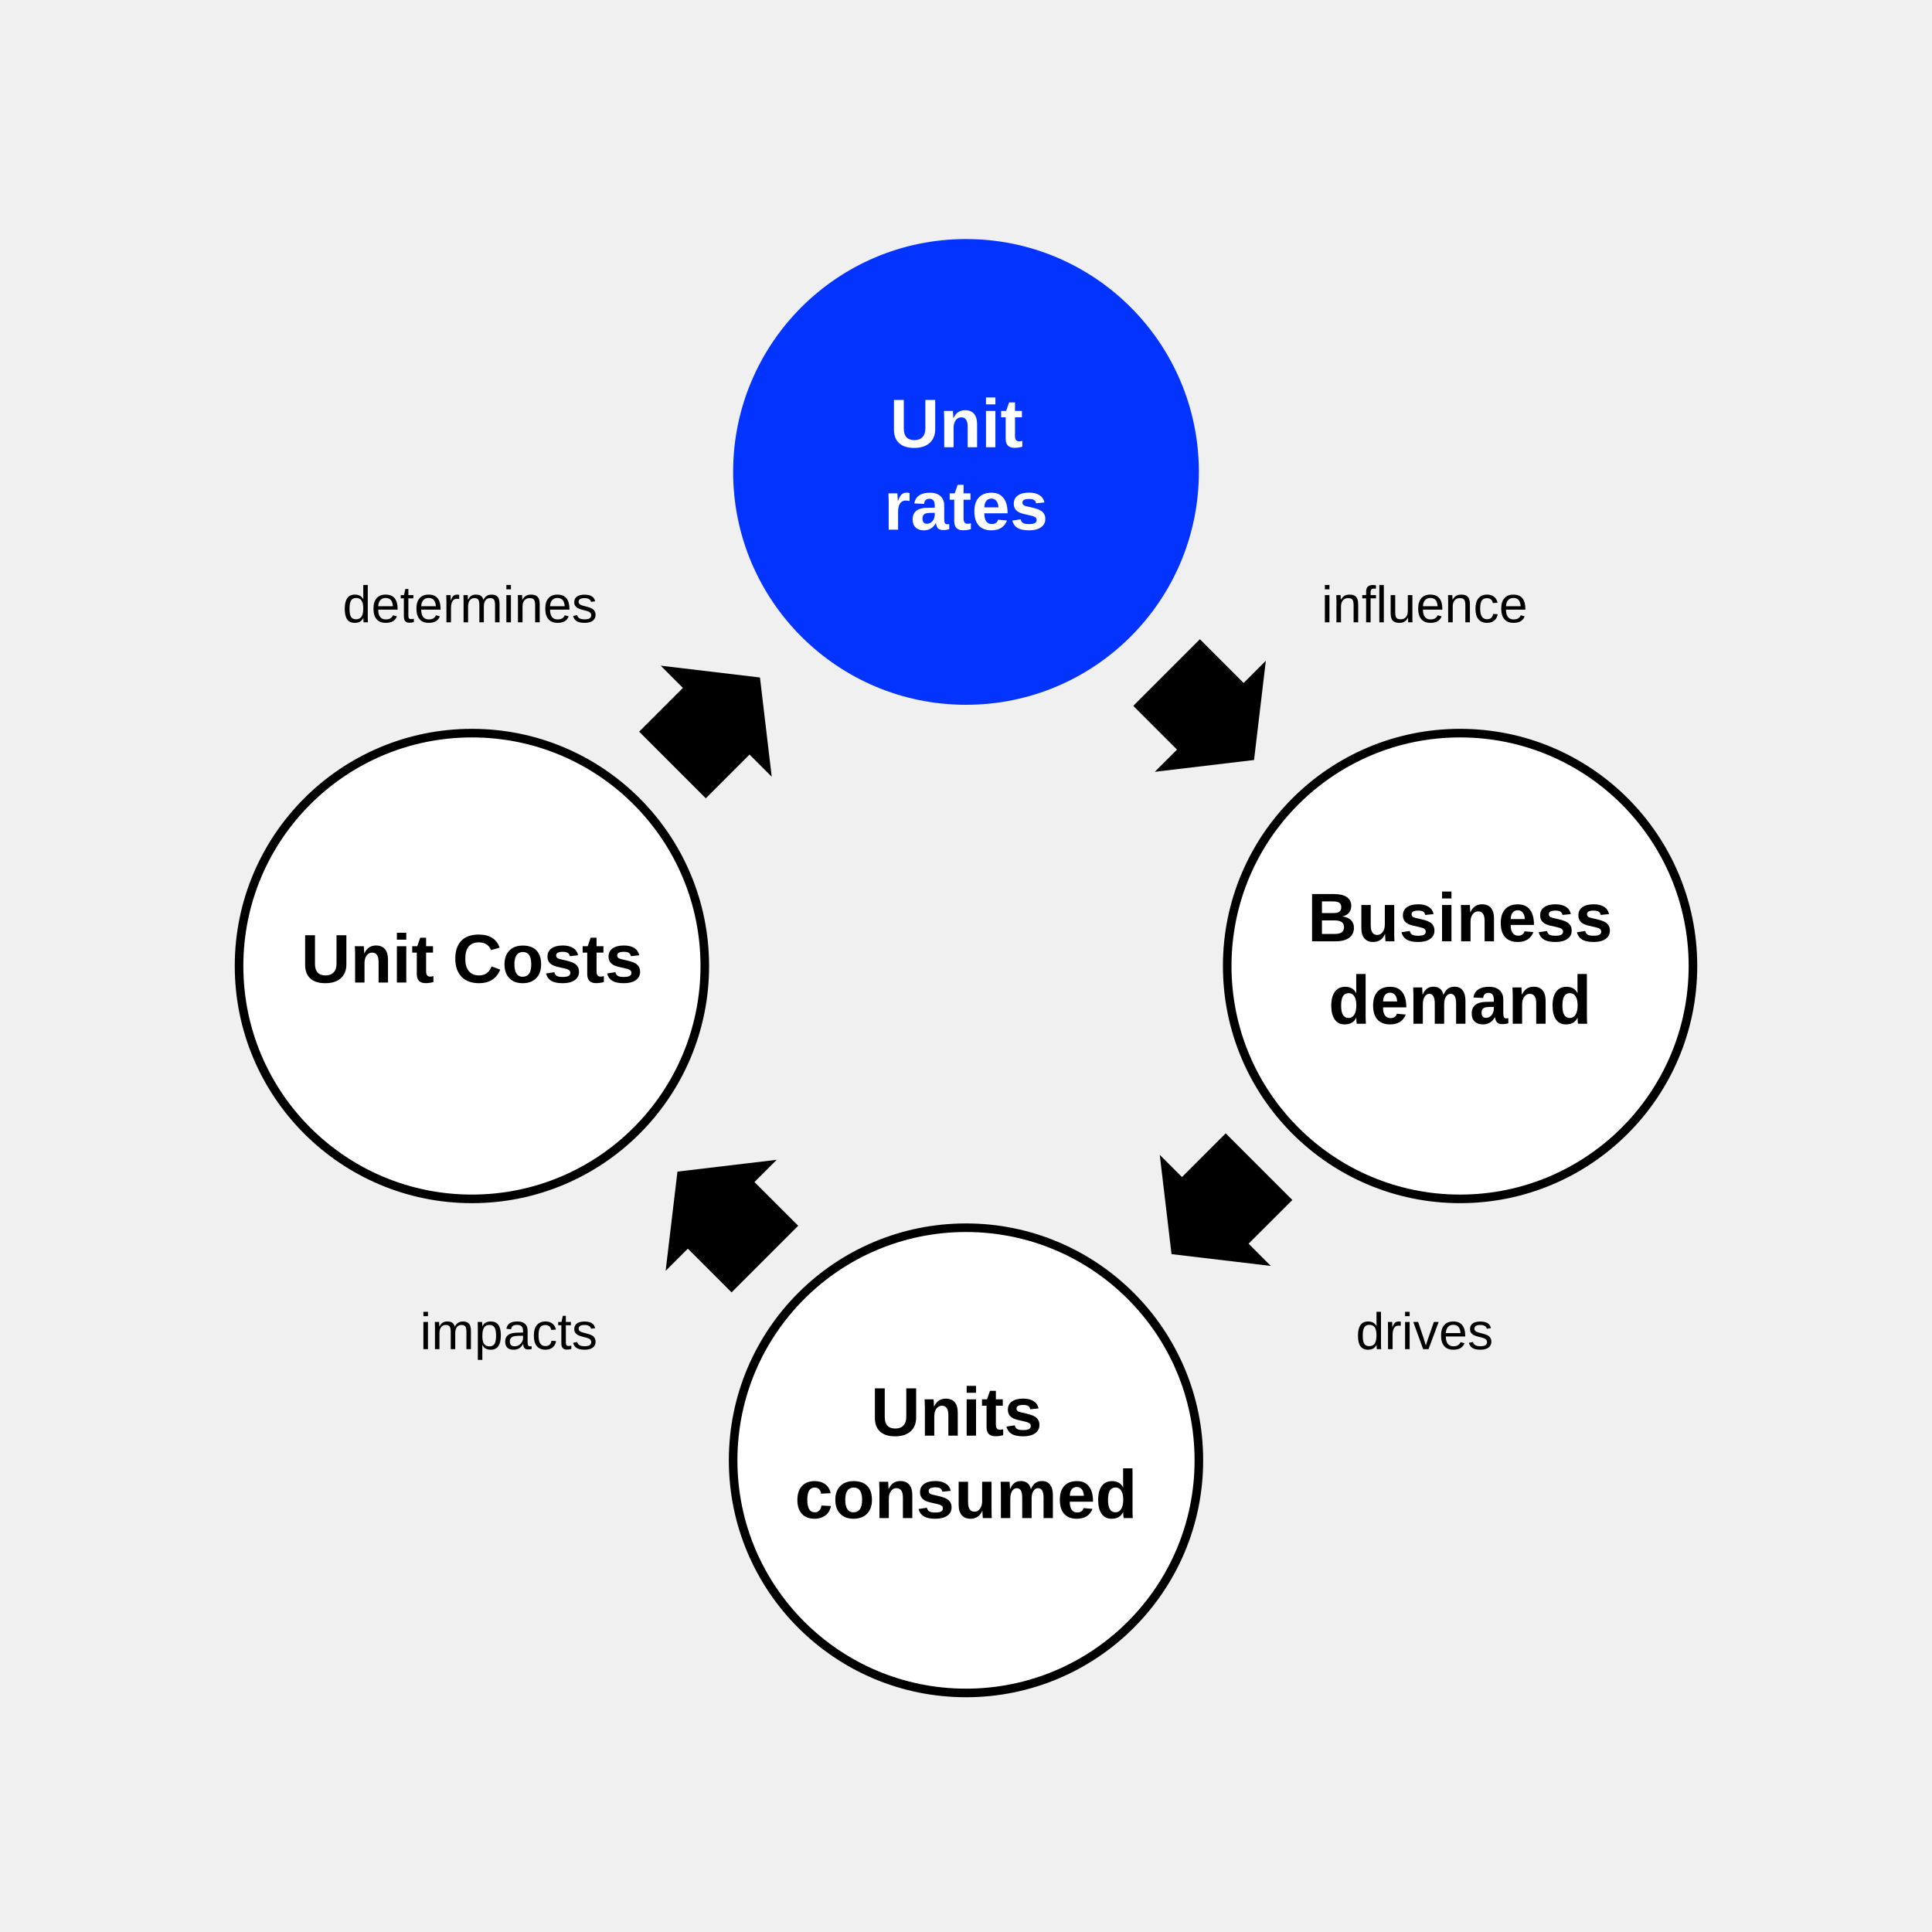
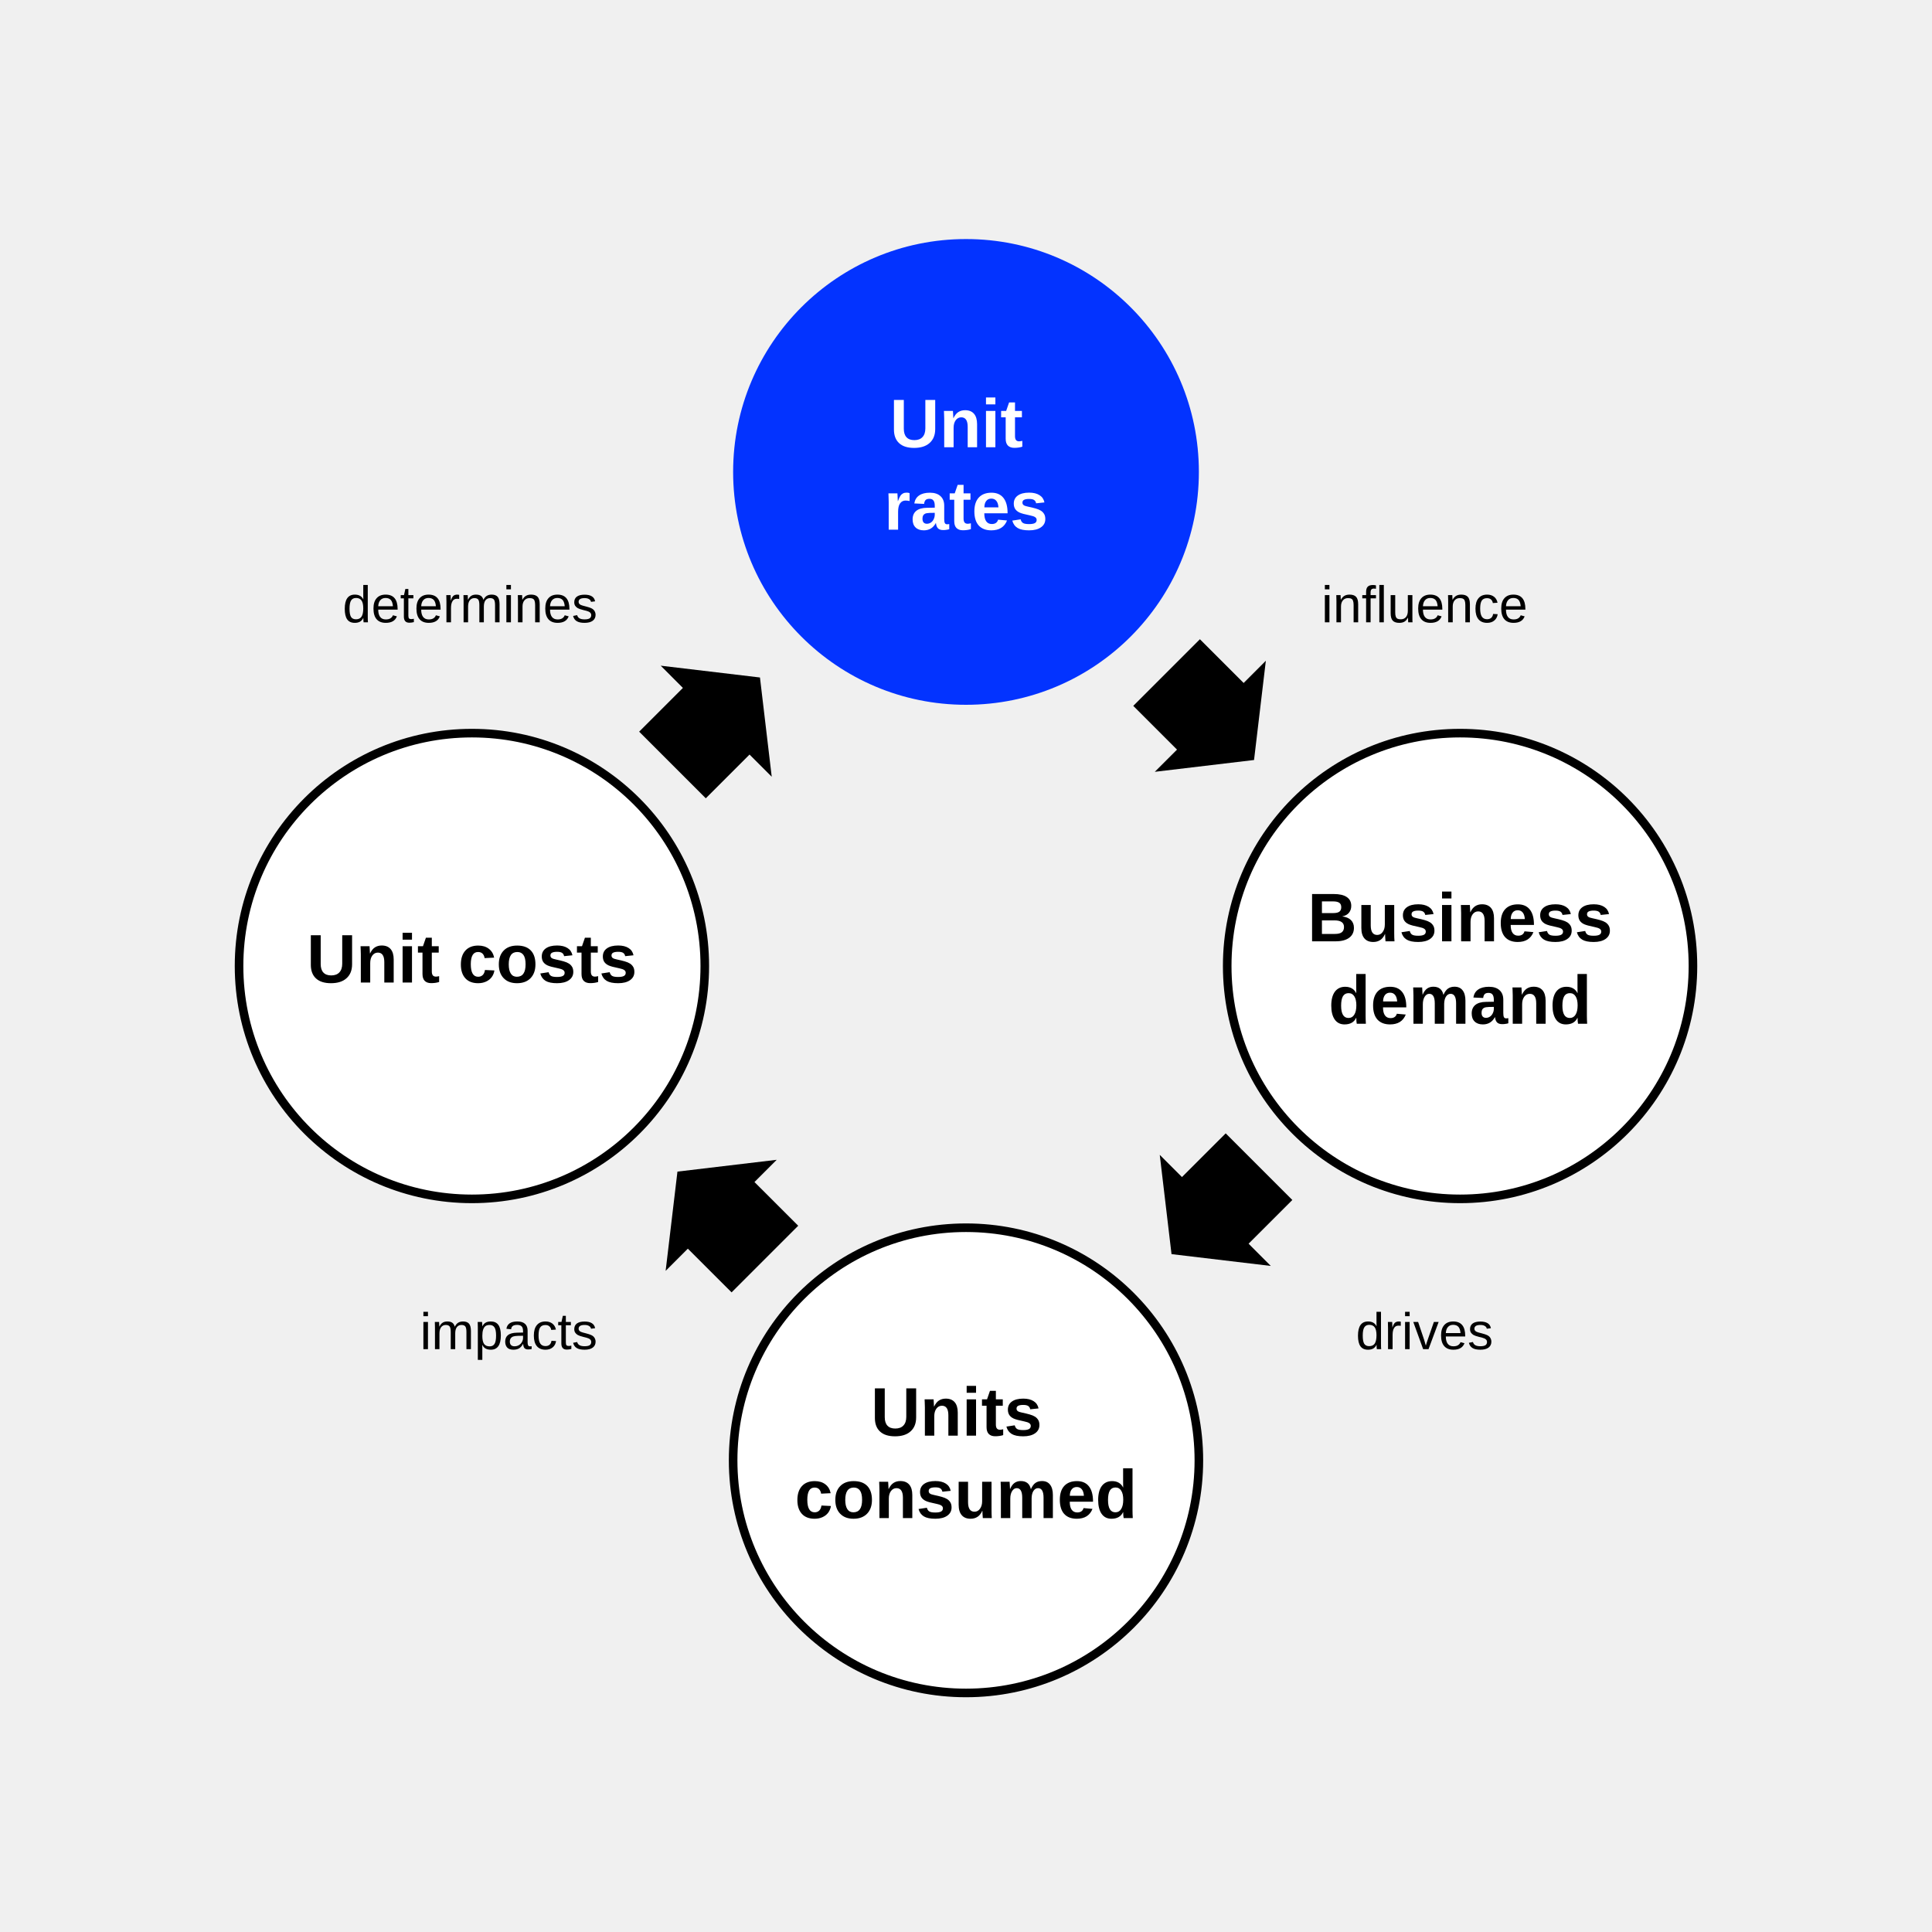
<svg xmlns="http://www.w3.org/2000/svg" id="Ebene_1" viewBox="0 0 450 450">
  <circle cx="340.08" cy="225" r="54.24" style="fill:#fff; stroke:#000; stroke-miterlimit:10; stroke-width:2px;" />
  <ellipse cx="225" cy="340.14" rx="54.24" ry="54.18" style="fill:#fff; stroke:#000; stroke-miterlimit:10; stroke-width:2px;" />
  <circle cx="109.92" cy="225" r="54.24" style="fill:#fff; stroke:#000; stroke-miterlimit:10; stroke-width:2px;" />
  <circle cx="225" cy="109.92" r="54.24" style="fill:#0333ff;" />
  <text transform="translate(207.25 104.17)" style="fill:#fff; font-family:Arial-BoldMT, Arial; font-size:16px; font-weight:700;">
    <tspan x="0" y="0">U</tspan>
    <tspan x="11.55" y="0" style="letter-spacing:0em;">n</tspan>
    <tspan x="21.28" y="0">it </tspan>
    <tspan x="-1.38" y="19.2">rates</tspan>
  </text>
  <polygon points="279.48 148.89 289.67 159.08 294.84 153.9 292.09 177.02 268.97 179.77 274.15 174.6 263.96 164.41 279.48 148.89" style="fill-rule:evenodd;" />
  <text transform="translate(304.53 219.25)" style="font-family:Arial-BoldMT, Arial; font-size:16px; font-weight:700;">
    <tspan x="0" y="0">Busi</tspan>
    <tspan x="34.67" y="0" style="letter-spacing:0em;">n</tspan>
    <tspan x="44.4" y="0">ess</tspan>
    <tspan x="4.89" y="19.2">dema</tspan>
    <tspan x="46.69" y="19.2" style="letter-spacing:0em;">n</tspan>
    <tspan x="56.43" y="19.2">d</tspan>
  </text>
  <polygon points="301.01 279.5 290.82 289.68 295.99 294.86 272.87 292.11 270.13 268.99 275.3 274.16 285.49 263.98 301.01 279.5" style="fill-rule:evenodd;" />
  <text transform="translate(202.81 334.39)" style="font-family:Arial-BoldMT, Arial; font-size:16px; font-weight:700;">
    <tspan x="0" y="0" style="letter-spacing:0em;">U</tspan>
    <tspan x="11.49" y="0" style="letter-spacing:0em;">n</tspan>
    <tspan x="21.22" y="0" style="letter-spacing:0em;">i</tspan>
    <tspan x="25.71" y="0">ts </tspan>
    <tspan x="-17.71" y="19.2" style="letter-spacing:0em;">c</tspan>
    <tspan x="-8.87" y="19.2" style="letter-spacing:0em;">on</tspan>
    <tspan x="10.58" y="19.2">s</tspan>
    <tspan x="19.48" y="19.2" style="letter-spacing:0em;">u</tspan>
    <tspan x="29.19" y="19.2">med</tspan>
  </text>
  <polygon points="170.4 301.02 160.21 290.84 155.04 296.01 157.79 272.89 180.91 270.14 175.73 275.32 185.92 285.5 170.4 301.02" style="fill-rule:evenodd;" />
-   <text transform="translate(70.1 228.85)" style="font-family:Arial-BoldMT, Arial; font-size:16px; font-weight:700;">
+   <text transform="translate(71.43 228.85)" style="font-family:Arial-BoldMT, Arial; font-size:16px; font-weight:700;">
    <tspan x="0" y="0" style="letter-spacing:0em;">U</tspan>
    <tspan x="11.49" y="0" style="letter-spacing:0em;">n</tspan>
    <tspan x="21.22" y="0" style="letter-spacing:0em;">i</tspan>
    <tspan x="25.71" y="0">t</tspan>
    <tspan x="31.04" y="0" style="letter-spacing:-.01em;"> </tspan>
-     <tspan x="35.29" y="0" style="letter-spacing:0em;">C</tspan>
-     <tspan x="46.78" y="0" style="letter-spacing:0em;">o</tspan>
-     <tspan x="56.51" y="0">sts</tspan>
+     <tspan x="35.29" y="0" style="letter-spacing:0em;">c</tspan>
+     <tspan x="44.13" y="0" style="letter-spacing:0em;">o</tspan>
+     <tspan x="53.85" y="0">sts</tspan>
  </text>
  <polygon points="148.87 170.42 159.06 160.23 153.89 155.05 177.01 157.8 179.75 180.92 174.58 175.75 164.39 185.94 148.87 170.42" style="fill-rule:evenodd;" />
  <text transform="translate(307.79 144.95)" style="font-family:ArialMT, Arial; font-size:12px;">
    <tspan x="0" y="0">influence</tspan>
  </text>
  <text transform="translate(315.8 314.25)" style="font-family:ArialMT, Arial; font-size:12px;">
    <tspan x="0" y="0">drives</tspan>
  </text>
  <text transform="translate(79.8 144.95)" style="font-family:ArialMT, Arial; font-size:12px;">
    <tspan x="0" y="0">determines</tspan>
  </text>
  <text transform="translate(97.82 314.25)" style="font-family:ArialMT, Arial; font-size:12px;">
    <tspan x="0" y="0">impacts</tspan>
  </text>
</svg>
